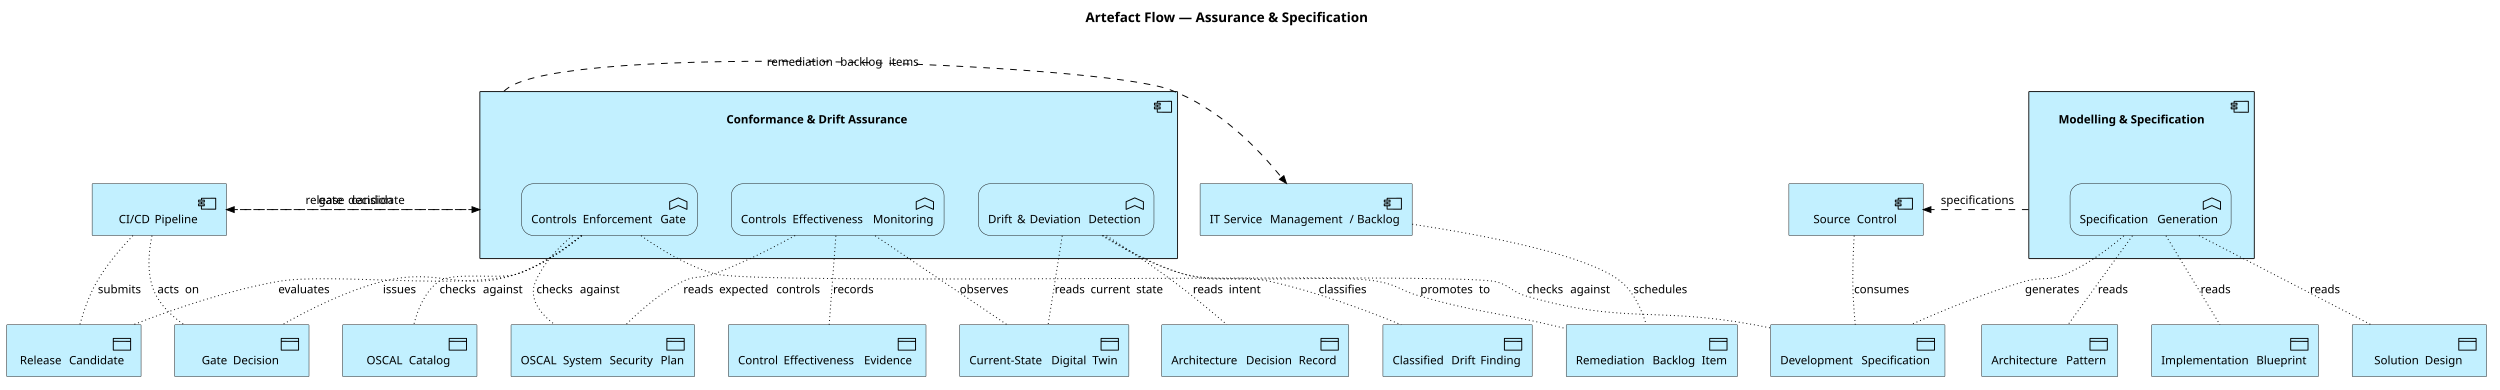
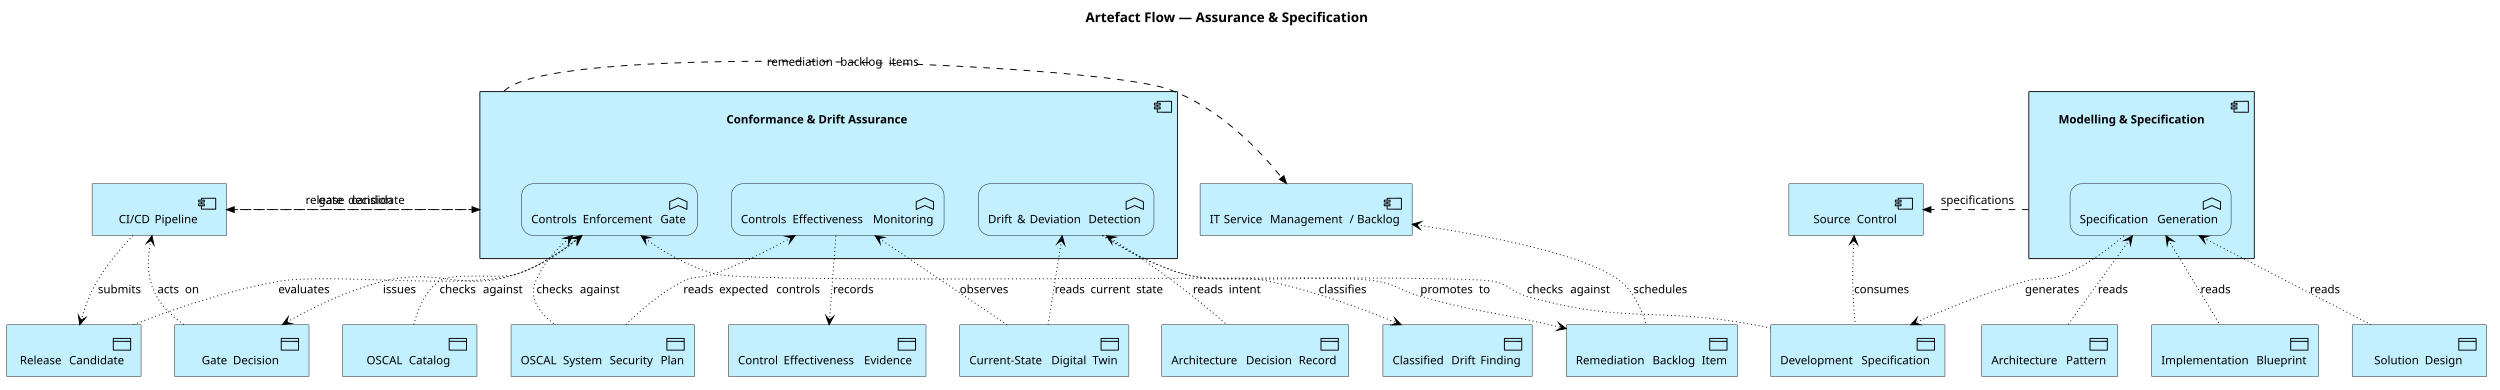
<svg xmlns="http://www.w3.org/2000/svg" version="1.1" data-diagram-type="DESCRIPTION" style="width:2605px;height:406px;background:#FFFFFF;" width="2605px" height="406px" viewBox="0 0 2605 406" zoomAndPan="magnify" preserveAspectRatio="none" contentStyleType="text/css">
  <defs />
  <g font-family="sans-serif" lengthAdjust="spacing">
    <g class="title" data-source-line="3">
      <text x="1131.031" y="22.995" fill="#000" font-size="14" textLength="335.938" font-weight="700">Artefact Flow — Assurance &amp; Specification</text>
    </g>
    <g class="cluster" data-qualified-name="e_id492c882252a953" id="ent0001" data-source-line="167">
      <rect x="500" y="95.417" width="727" height="174" fill="#C2F0FF" style="stroke:#181818;stroke-width:1;" rx="0.5" ry="0.5" />
      <path d="M1220.76,105.056 L1205.934,105.103 A0.5,0.5 0 0 0 1205.434,105.603 L1205.434,107.04 L1202.946,107.021 A0.5,0.5 0 0 0 1202.442,107.521 L1202.442,109.456 A0.5,0.5 0 0 0 1202.942,109.956 L1205.422,109.956 L1205.399,110.999 L1202.899,110.979 A0.5,0.5 0 0 0 1202.395,111.48 L1202.395,113.415 A0.5,0.5 0 0 0 1202.895,113.915 L1205.387,113.915 L1205.387,116.917 A0.5,0.5 0 0 0 1205.888,117.417 L1220.761,117.464 A0.5,0.5 0 0 0 1221.262,116.964 L1221.262,105.556 A0.5,0.5 0 0 0 1220.761,105.056 M1220.262,106.058 L1220.262,116.462 L1206.387,116.419 L1206.387,113.915 L1208.881,113.915 A0.5,0.5 0 0 0 1209.381,113.415 L1209.381,111.527 A0.5,0.5 0 0 0 1208.885,111.027 L1206.399,111.007 L1206.422,109.956 L1208.928,109.956 A0.5,0.5 0 0 0 1209.428,109.456 L1209.428,107.567 A0.5,0.5 0 0 0 1208.932,107.068 L1206.434,107.048 L1206.434,106.101 M1203.442,108.025 L1208.428,108.063 L1208.428,108.956 L1203.442,108.956 M1203.395,111.984 L1208.381,112.023 L1208.381,112.915 L1203.395,112.915" fill="#000" />
      <text x="756.877" y="128.556" fill="#000" font-size="12" textLength="213.246" font-weight="700" font-family="Verdana">Conformance &amp; Drift Assurance</text>
    </g>
    <g class="cluster" data-qualified-name="e_id82f04fecbdd85e" id="ent0005" data-source-line="167">
      <rect x="2114" y="95.417" width="235" height="174" fill="#C2F0FF" style="stroke:#181818;stroke-width:1;" rx="0.5" ry="0.5" />
      <path d="M2342.76,105.056 L2327.934,105.103 A0.5,0.5 0 0 0 2327.434,105.603 L2327.434,107.04 L2324.946,107.021 A0.5,0.5 0 0 0 2324.442,107.521 L2324.442,109.456 A0.5,0.5 0 0 0 2324.942,109.956 L2327.422,109.956 L2327.399,110.999 L2324.899,110.979 A0.5,0.5 0 0 0 2324.395,111.48 L2324.395,113.415 A0.5,0.5 0 0 0 2324.895,113.915 L2327.387,113.915 L2327.387,116.917 A0.5,0.5 0 0 0 2327.888,117.417 L2342.761,117.464 A0.5,0.5 0 0 0 2343.262,116.964 L2343.262,105.556 A0.5,0.5 0 0 0 2342.761,105.056 M2342.262,106.058 L2342.262,116.462 L2328.387,116.419 L2328.387,113.915 L2330.881,113.915 A0.5,0.5 0 0 0 2331.381,113.415 L2331.381,111.527 A0.5,0.5 0 0 0 2330.885,111.027 L2328.399,111.007 L2328.422,109.956 L2330.928,109.956 A0.5,0.5 0 0 0 2331.428,109.456 L2331.428,107.567 A0.5,0.5 0 0 0 2330.932,107.068 L2328.434,107.048 L2328.434,106.101 M2325.442,108.025 L2330.428,108.063 L2330.428,108.956 L2325.442,108.956 M2325.395,111.984 L2330.381,112.023 L2330.381,112.915 L2325.395,112.915" fill="#000" />
      <text x="2145.007" y="128.556" fill="#000" font-size="12" textLength="172.986" font-weight="700" font-family="Verdana">Modelling &amp; Specification</text>
    </g>
    <g class="entity" data-qualified-name="e_id492c882252a953.e_idbf7bcc015b2d5d" id="ent0002" data-source-line="176">
      <rect x="543.5" y="191.417" width="183.313" height="53.969" fill="#C2F0FF" style="stroke:#181818;stroke-width:0.5;" rx="12.5" ry="12.5" />
      <path d="M706.572,205.737 L697.609,209.706 A0.5,0.5 0 0 0 697.312,210.163 L697.312,218.2 A0.5,0.5 0 0 0 698.013,218.657 L706.808,214.778 L715.601,218.657 A0.5,0.5 0 0 0 716.304,218.2 L716.304,210.196 A0.5,0.5 0 0 0 716.005,209.739 L706.978,205.737 A0.5,0.5 0 0 0 706.572,205.737 M706.775,206.741 L715.304,210.52 L715.304,217.434 L707.009,213.774 A0.5,0.5 0 0 0 706.605,213.774 L698.312,217.434 L698.312,210.489" fill="#000" />
      <text x="553.5" y="232.556" fill="#000" font-size="12" textLength="49.893" font-family="Verdana">Controls</text>
      <text x="603.393" y="232.556" fill="#000" font-size="12" font-family="Verdana"> </text>
      <text x="607.207" y="232.556" fill="#000" font-size="12" textLength="77.051" font-family="Verdana">Enforcement</text>
      <text x="684.258" y="232.556" fill="#000" font-size="12" font-family="Verdana"> </text>
      <text x="688.072" y="232.556" fill="#000" font-size="12" textLength="28.74" font-family="Verdana">Gate</text>
    </g>
    <g class="entity" data-qualified-name="e_id492c882252a953.e_id40274d7630725c" id="ent0003" data-source-line="176">
      <rect x="762" y="191.417" width="221.721" height="53.969" fill="#C2F0FF" style="stroke:#181818;stroke-width:0.5;" rx="12.5" ry="12.5" />
      <path d="M963.48,205.737 L954.517,209.706 A0.5,0.5 0 0 0 954.22,210.163 L954.22,218.2 A0.5,0.5 0 0 0 954.921,218.657 L963.716,214.778 L972.509,218.657 A0.5,0.5 0 0 0 973.212,218.2 L973.212,210.196 A0.5,0.5 0 0 0 972.913,209.739 L963.886,205.737 A0.5,0.5 0 0 0 963.48,205.737 M963.683,206.741 L972.212,210.52 L972.212,217.434 L963.917,213.774 A0.5,0.5 0 0 0 963.513,213.774 L955.22,217.434 L955.22,210.489" fill="#000" />
      <text x="772" y="232.556" fill="#000" font-size="12" textLength="49.893" font-family="Verdana">Controls</text>
      <text x="821.893" y="232.556" fill="#000" font-size="12" font-family="Verdana"> </text>
      <text x="825.707" y="232.556" fill="#000" font-size="12" textLength="80.027" font-family="Verdana">Effectiveness</text>
      <text x="905.734" y="232.556" fill="#000" font-size="12" font-family="Verdana"> </text>
      <text x="909.549" y="232.556" fill="#000" font-size="12" textLength="64.172" font-family="Verdana">Monitoring</text>
    </g>
    <g class="entity" data-qualified-name="e_id492c882252a953.e_id5447be33805351" id="ent0004" data-source-line="176">
      <rect x="1019.5" y="191.417" width="182.932" height="53.969" fill="#C2F0FF" style="stroke:#181818;stroke-width:0.5;" rx="12.5" ry="12.5" />
      <path d="M1182.191,205.737 L1173.228,209.706 A0.5,0.5 0 0 0 1172.931,210.163 L1172.931,218.2 A0.5,0.5 0 0 0 1173.632,218.657 L1182.427,214.778 L1191.22,218.657 A0.5,0.5 0 0 0 1191.923,218.2 L1191.923,210.196 A0.5,0.5 0 0 0 1191.624,209.739 L1182.597,205.737 A0.5,0.5 0 0 0 1182.191,205.737 M1182.394,206.741 L1190.923,210.52 L1190.923,217.434 L1182.628,213.774 A0.5,0.5 0 0 0 1182.224,213.774 L1173.931,217.434 L1173.931,210.489" fill="#000" />
      <text x="1029.5" y="232.556" fill="#000" font-size="12" textLength="26.438" font-family="Verdana">Drift</text>
      <text x="1055.938" y="232.556" fill="#000" font-size="12" font-family="Verdana"> </text>
      <text x="1059.752" y="232.556" fill="#000" font-size="12" font-family="Verdana">&amp;</text>
      <text x="1069.109" y="232.556" fill="#000" font-size="12" font-family="Verdana"> </text>
      <text x="1072.924" y="232.556" fill="#000" font-size="12" textLength="57.398" font-family="Verdana">Deviation</text>
      <text x="1130.322" y="232.556" fill="#000" font-size="12" font-family="Verdana"> </text>
      <text x="1134.137" y="232.556" fill="#000" font-size="12" textLength="58.295" font-family="Verdana">Detection</text>
    </g>
    <g class="entity" data-qualified-name="e_id82f04fecbdd85e.e_id4cb42acdf9de59" id="ent0006" data-source-line="176">
      <rect x="2157" y="191.417" width="167.803" height="53.969" fill="#C2F0FF" style="stroke:#181818;stroke-width:0.5;" rx="12.5" ry="12.5" />
      <path d="M2304.562,205.737 L2295.599,209.706 A0.5,0.5 0 0 0 2295.302,210.163 L2295.302,218.2 A0.5,0.5 0 0 0 2296.003,218.657 L2304.798,214.778 L2313.591,218.657 A0.5,0.5 0 0 0 2314.294,218.2 L2314.294,210.196 A0.5,0.5 0 0 0 2313.995,209.739 L2304.968,205.737 A0.5,0.5 0 0 0 2304.562,205.737 M2304.765,206.741 L2313.294,210.52 L2313.294,217.434 L2304.999,213.774 A0.5,0.5 0 0 0 2304.595,213.774 L2296.302,217.434 L2296.302,210.489" fill="#000" />
      <text x="2167" y="232.556" fill="#000" font-size="12" textLength="77.045" font-family="Verdana">Specification</text>
      <text x="2244.045" y="232.556" fill="#000" font-size="12" font-family="Verdana"> </text>
      <text x="2247.859" y="232.556" fill="#000" font-size="12" textLength="66.943" font-family="Verdana">Generation</text>
    </g>
    <g class="entity" data-qualified-name="e_id4a7b9c4171d855" id="ent0007" data-source-line="167">
      <rect x="1864" y="191.417" width="140" height="53.969" fill="#C2F0FF" style="stroke:#181818;stroke-width:0.5;" rx="0.5" ry="0.5" />
      <path d="M1992.76,206.056 L1977.934,206.103 A0.5,0.5 0 0 0 1977.434,206.603 L1977.434,208.04 L1974.946,208.021 A0.5,0.5 0 0 0 1974.442,208.521 L1974.442,210.456 A0.5,0.5 0 0 0 1974.942,210.956 L1977.422,210.956 L1977.399,211.999 L1974.899,211.979 A0.5,0.5 0 0 0 1974.395,212.48 L1974.395,214.415 A0.5,0.5 0 0 0 1974.895,214.915 L1977.387,214.915 L1977.387,217.917 A0.5,0.5 0 0 0 1977.888,218.417 L1992.761,218.464 A0.5,0.5 0 0 0 1993.262,217.964 L1993.262,206.556 A0.5,0.5 0 0 0 1992.761,206.056 M1992.262,207.058 L1992.262,217.462 L1978.387,217.419 L1978.387,214.915 L1980.881,214.915 A0.5,0.5 0 0 0 1981.381,214.415 L1981.381,212.527 A0.5,0.5 0 0 0 1980.885,212.027 L1978.399,212.007 L1978.422,210.956 L1980.928,210.956 A0.5,0.5 0 0 0 1981.428,210.456 L1981.428,208.567 A0.5,0.5 0 0 0 1980.932,208.068 L1978.434,208.048 L1978.434,207.101 M1975.442,209.025 L1980.428,209.063 L1980.428,209.956 L1975.442,209.956 M1975.395,212.984 L1980.381,213.023 L1980.381,213.915 L1975.395,213.915" fill="#000" />
      <text x="1889.533" y="232.556" fill="#000" font-size="12" textLength="41.479" font-family="Verdana">Source</text>
      <text x="1931.012" y="232.556" fill="#000" font-size="12" font-family="Verdana"> </text>
      <text x="1934.826" y="232.556" fill="#000" font-size="12" textLength="43.641" font-family="Verdana">Control</text>
    </g>
    <g class="entity" data-qualified-name="e_iddc67769c419e5d" id="ent0008" data-source-line="167">
      <rect x="96" y="191.417" width="140" height="53.969" fill="#C2F0FF" style="stroke:#181818;stroke-width:0.5;" rx="0.5" ry="0.5" />
      <path d="M224.76,206.056 L209.934,206.103 A0.5,0.5 0 0 0 209.434,206.603 L209.434,208.04 L206.946,208.021 A0.5,0.5 0 0 0 206.442,208.521 L206.442,210.456 A0.5,0.5 0 0 0 206.942,210.956 L209.422,210.956 L209.399,211.999 L206.899,211.979 A0.5,0.5 0 0 0 206.395,212.48 L206.395,214.415 A0.5,0.5 0 0 0 206.895,214.915 L209.387,214.915 L209.387,217.917 A0.5,0.5 0 0 0 209.888,218.417 L224.761,218.464 A0.5,0.5 0 0 0 225.262,217.964 L225.262,206.556 A0.5,0.5 0 0 0 224.761,206.056 M224.262,207.058 L224.262,217.462 L210.387,217.419 L210.387,214.915 L212.881,214.915 A0.5,0.5 0 0 0 213.381,214.415 L213.381,212.527 A0.5,0.5 0 0 0 212.885,212.027 L210.399,212.007 L210.422,210.956 L212.928,210.956 A0.5,0.5 0 0 0 213.428,210.456 L213.428,208.567 A0.5,0.5 0 0 0 212.932,208.068 L210.434,208.048 L210.434,207.101 M207.442,209.025 L212.428,209.063 L212.428,209.956 L207.442,209.956 M207.395,212.984 L212.381,213.023 L212.381,213.915 L207.395,213.915" fill="#000" />
      <text x="123.689" y="232.556" fill="#000" font-size="12" textLength="33.58" font-family="Verdana">CI/CD</text>
      <text x="157.27" y="232.556" fill="#000" font-size="12" font-family="Verdana"> </text>
      <text x="161.084" y="232.556" fill="#000" font-size="12" textLength="47.227" font-family="Verdana">Pipeline</text>
    </g>
    <g class="entity" data-qualified-name="e_idaabfebfc7b9858" id="ent0009" data-source-line="167">
      <rect x="1250.5" y="191.417" width="220.994" height="53.969" fill="#C2F0FF" style="stroke:#181818;stroke-width:0.5;" rx="0.5" ry="0.5" />
      <path d="M1460.254,206.056 L1445.428,206.103 A0.5,0.5 0 0 0 1444.928,206.603 L1444.928,208.04 L1442.44,208.021 A0.5,0.5 0 0 0 1441.936,208.521 L1441.936,210.456 A0.5,0.5 0 0 0 1442.436,210.956 L1444.917,210.956 L1444.893,211.999 L1442.393,211.979 A0.5,0.5 0 0 0 1441.889,212.48 L1441.889,214.415 A0.5,0.5 0 0 0 1442.389,214.915 L1444.881,214.915 L1444.881,217.917 A0.5,0.5 0 0 0 1445.382,218.417 L1460.255,218.464 A0.5,0.5 0 0 0 1460.756,217.964 L1460.756,206.556 A0.5,0.5 0 0 0 1460.255,206.056 M1459.756,207.058 L1459.756,217.462 L1445.881,217.419 L1445.881,214.915 L1448.375,214.915 A0.5,0.5 0 0 0 1448.875,214.415 L1448.875,212.527 A0.5,0.5 0 0 0 1448.379,212.027 L1445.893,212.007 L1445.917,210.956 L1448.422,210.956 A0.5,0.5 0 0 0 1448.922,210.456 L1448.922,208.567 A0.5,0.5 0 0 0 1448.426,208.068 L1445.928,208.048 L1445.928,207.101 M1442.936,209.025 L1447.922,209.063 L1447.922,209.956 L1442.936,209.956 M1442.889,212.984 L1447.875,213.023 L1447.875,213.915 L1442.889,213.915" fill="#000" />
      <text x="1260.5" y="232.556" fill="#000" font-size="12" textLength="10.869" font-family="Verdana">IT</text>
      <text x="1271.369" y="232.556" fill="#000" font-size="12" font-family="Verdana"> </text>
      <text x="1275.184" y="232.556" fill="#000" font-size="12" textLength="44.35" font-family="Verdana">Service</text>
      <text x="1319.533" y="232.556" fill="#000" font-size="12" font-family="Verdana"> </text>
      <text x="1323.348" y="232.556" fill="#000" font-size="12" textLength="79.049" font-family="Verdana">Management</text>
      <text x="1402.396" y="232.556" fill="#000" font-size="12" font-family="Verdana"> </text>
      <text x="1406.211" y="232.556" fill="#000" font-size="12" font-family="Verdana">/</text>
      <text x="1410.254" y="232.556" fill="#000" font-size="12" font-family="Verdana"> </text>
      <text x="1414.068" y="232.556" fill="#000" font-size="12" textLength="47.426" font-family="Verdana">Backlog</text>
    </g>
    <g class="entity" data-qualified-name="e_idddf65887d53f57" id="ent0010" data-source-line="195">
      <rect x="357" y="338.417" width="140" height="53.969" fill="#C2F0FF" style="stroke:#181818;stroke-width:0.5;" rx="0.5" ry="0.5" />
      <path d="M468.05,352.127 A0.5,0.5 0 0 0 467.55,352.627 L467.55,364.835 A0.5,0.5 0 0 0 468.05,365.334 L486.103,365.334 A0.5,0.5 0 0 0 486.603,364.835 L486.603,352.627 A0.5,0.5 0 0 0 486.103,352.127 M468.55,353.127 L485.603,353.127 L485.603,355.212 L468.55,355.123 M468.55,356.123 L485.603,356.212 L485.603,364.334 L468.55,364.334" fill="#000" />
      <text x="381.883" y="379.556" fill="#000" font-size="12" textLength="40.336" font-family="Verdana">OSCAL</text>
      <text x="422.219" y="379.556" fill="#000" font-size="12" font-family="Verdana"> </text>
      <text x="426.033" y="379.556" fill="#000" font-size="12" textLength="46.084" font-family="Verdana">Catalog</text>
    </g>
    <g class="entity" data-qualified-name="e_id20c3b0ad770d57" id="ent0011" data-source-line="195">
      <rect x="532.5" y="338.417" width="191.334" height="53.969" fill="#C2F0FF" style="stroke:#181818;stroke-width:0.5;" rx="0.5" ry="0.5" />
      <path d="M694.884,352.127 A0.5,0.5 0 0 0 694.384,352.627 L694.384,364.835 A0.5,0.5 0 0 0 694.884,365.334 L712.937,365.334 A0.5,0.5 0 0 0 713.437,364.835 L713.437,352.627 A0.5,0.5 0 0 0 712.937,352.127 M695.384,353.127 L712.437,353.127 L712.437,355.212 L695.384,355.123 M695.384,356.123 L712.437,356.212 L712.437,364.334 L695.384,364.334" fill="#000" />
      <text x="542.5" y="379.556" fill="#000" font-size="12" textLength="40.336" font-family="Verdana">OSCAL</text>
      <text x="582.836" y="379.556" fill="#000" font-size="12" font-family="Verdana"> </text>
      <text x="586.65" y="379.556" fill="#000" font-size="12" textLength="44.748" font-family="Verdana">System</text>
      <text x="631.398" y="379.556" fill="#000" font-size="12" font-family="Verdana"> </text>
      <text x="635.213" y="379.556" fill="#000" font-size="12" textLength="49.277" font-family="Verdana">Security</text>
      <text x="684.49" y="379.556" fill="#000" font-size="12" font-family="Verdana"> </text>
      <text x="688.305" y="379.556" fill="#000" font-size="12" textLength="25.529" font-family="Verdana">Plan</text>
    </g>
    <g class="entity" data-qualified-name="e_idd89db32a51b55a" id="ent0012" data-source-line="195">
      <rect x="2065" y="338.417" width="141.729" height="53.969" fill="#C2F0FF" style="stroke:#181818;stroke-width:0.5;" rx="0.5" ry="0.5" />
      <path d="M2177.779,352.127 A0.5,0.5 0 0 0 2177.278,352.627 L2177.278,364.835 A0.5,0.5 0 0 0 2177.779,365.334 L2195.832,365.334 A0.5,0.5 0 0 0 2196.332,364.835 L2196.332,352.627 A0.5,0.5 0 0 0 2195.832,352.127 M2178.278,353.127 L2195.331,353.127 L2195.331,355.212 L2178.278,355.123 M2178.278,356.123 L2195.331,356.212 L2195.331,364.334 L2178.278,364.334" fill="#000" />
      <text x="2075" y="379.556" fill="#000" font-size="12" textLength="73.992" font-family="Verdana">Architecture</text>
      <text x="2148.992" y="379.556" fill="#000" font-size="12" font-family="Verdana"> </text>
      <text x="2152.807" y="379.556" fill="#000" font-size="12" textLength="43.922" font-family="Verdana">Pattern</text>
    </g>
    <g class="entity" data-qualified-name="e_id6599578e1d1057" id="ent0013" data-source-line="195">
      <rect x="2242" y="338.417" width="173.85" height="53.969" fill="#C2F0FF" style="stroke:#181818;stroke-width:0.5;" rx="0.5" ry="0.5" />
      <path d="M2386.9,352.127 A0.5,0.5 0 0 0 2386.399,352.627 L2386.399,364.835 A0.5,0.5 0 0 0 2386.9,365.334 L2404.953,365.334 A0.5,0.5 0 0 0 2405.453,364.835 L2405.453,352.627 A0.5,0.5 0 0 0 2404.953,352.127 M2387.399,353.127 L2404.452,353.127 L2404.452,355.212 L2387.399,355.123 M2387.399,356.123 L2404.452,356.212 L2404.452,364.334 L2387.399,364.334" fill="#000" />
      <text x="2252" y="379.556" fill="#000" font-size="12" textLength="95.285" font-family="Verdana">Implementation</text>
      <text x="2347.285" y="379.556" fill="#000" font-size="12" font-family="Verdana"> </text>
      <text x="2351.1" y="379.556" fill="#000" font-size="12" textLength="54.75" font-family="Verdana">Blueprint</text>
    </g>
    <g class="entity" data-qualified-name="e_id506d57a987bb51" id="ent0014" data-source-line="195">
      <rect x="2451" y="338.417" width="140" height="53.969" fill="#C2F0FF" style="stroke:#181818;stroke-width:0.5;" rx="0.5" ry="0.5" />
      <path d="M2562.05,352.127 A0.5,0.5 0 0 0 2561.55,352.627 L2561.55,364.835 A0.5,0.5 0 0 0 2562.05,365.334 L2580.103,365.334 A0.5,0.5 0 0 0 2580.603,364.835 L2580.603,352.627 A0.5,0.5 0 0 0 2580.103,352.127 M2562.55,353.127 L2579.603,353.127 L2579.603,355.212 L2562.55,355.123 M2562.55,356.123 L2579.603,356.212 L2579.603,364.334 L2562.55,364.334" fill="#000" />
      <text x="2473.935" y="379.556" fill="#000" font-size="12" textLength="48.885" font-family="Verdana">Solution</text>
      <text x="2522.819" y="379.556" fill="#000" font-size="12" font-family="Verdana"> </text>
      <text x="2526.634" y="379.556" fill="#000" font-size="12" textLength="41.432" font-family="Verdana">Design</text>
    </g>
    <g class="entity" data-qualified-name="e_id20c5428a37355f" id="ent0015" data-source-line="195">
      <rect x="1000" y="338.417" width="176.27" height="53.969" fill="#C2F0FF" style="stroke:#181818;stroke-width:0.5;" rx="0.5" ry="0.5" />
      <path d="M1147.32,352.127 A0.5,0.5 0 0 0 1146.819,352.627 L1146.819,364.835 A0.5,0.5 0 0 0 1147.32,365.334 L1165.373,365.334 A0.5,0.5 0 0 0 1165.873,364.835 L1165.873,352.627 A0.5,0.5 0 0 0 1165.373,352.127 M1147.819,353.127 L1164.872,353.127 L1164.872,355.212 L1147.819,355.123 M1147.819,356.123 L1164.872,356.212 L1164.872,364.334 L1147.819,364.334" fill="#000" />
      <text x="1010" y="379.556" fill="#000" font-size="12" textLength="81.639" font-family="Verdana">Current-State</text>
      <text x="1091.639" y="379.556" fill="#000" font-size="12" font-family="Verdana"> </text>
      <text x="1095.453" y="379.556" fill="#000" font-size="12" textLength="38.918" font-family="Verdana">Digital</text>
      <text x="1134.371" y="379.556" fill="#000" font-size="12" font-family="Verdana"> </text>
      <text x="1138.186" y="379.556" fill="#000" font-size="12" textLength="28.084" font-family="Verdana">Twin</text>
    </g>
    <g class="entity" data-qualified-name="e_idecfad6920d135b" id="ent0016" data-source-line="195">
      <rect x="1210.5" y="338.417" width="194.92" height="53.969" fill="#C2F0FF" style="stroke:#181818;stroke-width:0.5;" rx="0.5" ry="0.5" />
      <path d="M1376.47,352.127 A0.5,0.5 0 0 0 1375.97,352.627 L1375.97,364.835 A0.5,0.5 0 0 0 1376.47,365.334 L1394.523,365.334 A0.5,0.5 0 0 0 1395.023,364.835 L1395.023,352.627 A0.5,0.5 0 0 0 1394.523,352.127 M1376.97,353.127 L1394.023,353.127 L1394.023,355.212 L1376.97,355.123 M1376.97,356.123 L1394.023,356.212 L1394.023,364.334 L1376.97,364.334" fill="#000" />
      <text x="1220.5" y="379.556" fill="#000" font-size="12" textLength="73.992" font-family="Verdana">Architecture</text>
      <text x="1294.492" y="379.556" fill="#000" font-size="12" font-family="Verdana"> </text>
      <text x="1298.307" y="379.556" fill="#000" font-size="12" textLength="51.088" font-family="Verdana">Decision</text>
      <text x="1349.395" y="379.556" fill="#000" font-size="12" font-family="Verdana"> </text>
      <text x="1353.209" y="379.556" fill="#000" font-size="12" textLength="42.211" font-family="Verdana">Record</text>
    </g>
    <g class="entity" data-qualified-name="e_id93e27550f23655" id="ent0017" data-source-line="195">
      <rect x="7" y="338.417" width="140" height="53.969" fill="#C2F0FF" style="stroke:#181818;stroke-width:0.5;" rx="0.5" ry="0.5" />
      <path d="M118.05,352.127 A0.5,0.5 0 0 0 117.55,352.627 L117.55,364.835 A0.5,0.5 0 0 0 118.05,365.334 L136.103,365.334 A0.5,0.5 0 0 0 136.603,364.835 L136.603,352.627 A0.5,0.5 0 0 0 136.103,352.127 M118.55,353.127 L135.603,353.127 L135.603,355.212 L118.55,355.123 M118.55,356.123 L135.603,356.212 L135.603,364.334 L118.55,364.334" fill="#000" />
      <text x="20.706" y="379.556" fill="#000" font-size="12" textLength="47.426" font-family="Verdana">Release</text>
      <text x="68.132" y="379.556" fill="#000" font-size="12" font-family="Verdana"> </text>
      <text x="71.946" y="379.556" fill="#000" font-size="12" textLength="61.348" font-family="Verdana">Candidate</text>
    </g>
    <g class="entity" data-qualified-name="e_idfc003fff746357" id="ent0018" data-source-line="195">
      <rect x="182" y="338.417" width="140" height="53.969" fill="#C2F0FF" style="stroke:#181818;stroke-width:0.5;" rx="0.5" ry="0.5" />
      <path d="M293.05,352.127 A0.5,0.5 0 0 0 292.55,352.627 L292.55,364.835 A0.5,0.5 0 0 0 293.05,365.334 L311.103,365.334 A0.5,0.5 0 0 0 311.603,364.835 L311.603,352.627 A0.5,0.5 0 0 0 311.103,352.127 M293.55,353.127 L310.603,353.127 L310.603,355.212 L293.55,355.123 M293.55,356.123 L310.603,356.212 L310.603,364.334 L293.55,364.334" fill="#000" />
      <text x="210.179" y="379.556" fill="#000" font-size="12" textLength="28.74" font-family="Verdana">Gate</text>
      <text x="238.919" y="379.556" fill="#000" font-size="12" font-family="Verdana"> </text>
      <text x="242.733" y="379.556" fill="#000" font-size="12" textLength="51.088" font-family="Verdana">Decision</text>
    </g>
    <g class="entity" data-qualified-name="e_idccf5eb3e5a985e" id="ent0019" data-source-line="195">
      <rect x="759" y="338.417" width="205.9" height="53.969" fill="#C2F0FF" style="stroke:#181818;stroke-width:0.5;" rx="0.5" ry="0.5" />
      <path d="M935.95,352.127 A0.5,0.5 0 0 0 935.45,352.627 L935.45,364.835 A0.5,0.5 0 0 0 935.95,365.334 L954.003,365.334 A0.5,0.5 0 0 0 954.504,364.835 L954.504,352.627 A0.5,0.5 0 0 0 954.003,352.127 M936.45,353.127 L953.503,353.127 L953.503,355.212 L936.45,355.123 M936.45,356.123 L953.503,356.212 L953.503,364.334 L936.45,364.334" fill="#000" />
      <text x="769" y="379.556" fill="#000" font-size="12" textLength="43.641" font-family="Verdana">Control</text>
      <text x="812.641" y="379.556" fill="#000" font-size="12" font-family="Verdana"> </text>
      <text x="816.455" y="379.556" fill="#000" font-size="12" textLength="80.027" font-family="Verdana">Effectiveness</text>
      <text x="896.482" y="379.556" fill="#000" font-size="12" font-family="Verdana"> </text>
      <text x="900.297" y="379.556" fill="#000" font-size="12" textLength="54.604" font-family="Verdana">Evidence</text>
    </g>
    <g class="entity" data-qualified-name="e_id1c39613a2dec56" id="ent0020" data-source-line="195">
      <rect x="1441" y="338.417" width="155.545" height="53.969" fill="#C2F0FF" style="stroke:#181818;stroke-width:0.5;" rx="0.5" ry="0.5" />
      <path d="M1567.595,352.127 A0.5,0.5 0 0 0 1567.095,352.627 L1567.095,364.835 A0.5,0.5 0 0 0 1567.595,365.334 L1585.648,365.334 A0.5,0.5 0 0 0 1586.148,364.835 L1586.148,352.627 A0.5,0.5 0 0 0 1585.648,352.127 M1568.095,353.127 L1585.148,353.127 L1585.148,355.212 L1568.095,355.123 M1568.095,356.123 L1585.148,356.212 L1585.148,364.334 L1568.095,364.334" fill="#000" />
      <text x="1451" y="379.556" fill="#000" font-size="12" textLength="57.463" font-family="Verdana">Classified</text>
      <text x="1508.463" y="379.556" fill="#000" font-size="12" font-family="Verdana"> </text>
      <text x="1512.277" y="379.556" fill="#000" font-size="12" textLength="26.438" font-family="Verdana">Drift</text>
      <text x="1538.715" y="379.556" fill="#000" font-size="12" font-family="Verdana"> </text>
      <text x="1542.529" y="379.556" fill="#000" font-size="12" textLength="44.016" font-family="Verdana">Finding</text>
    </g>
    <g class="entity" data-qualified-name="e_idf689dee540f85d" id="ent0021" data-source-line="195">
      <rect x="1632" y="338.417" width="178.455" height="53.969" fill="#C2F0FF" style="stroke:#181818;stroke-width:0.5;" rx="0.5" ry="0.5" />
      <path d="M1781.505,352.127 A0.5,0.5 0 0 0 1781.005,352.627 L1781.005,364.835 A0.5,0.5 0 0 0 1781.505,365.334 L1799.558,365.334 A0.5,0.5 0 0 0 1800.058,364.835 L1800.058,352.627 A0.5,0.5 0 0 0 1799.558,352.127 M1782.005,353.127 L1799.058,353.127 L1799.058,355.212 L1782.005,355.123 M1782.005,356.123 L1799.058,356.212 L1799.058,364.334 L1782.005,364.334" fill="#000" />
      <text x="1642" y="379.556" fill="#000" font-size="12" textLength="76.084" font-family="Verdana">Remediation</text>
      <text x="1718.084" y="379.556" fill="#000" font-size="12" font-family="Verdana"> </text>
      <text x="1721.898" y="379.556" fill="#000" font-size="12" textLength="47.426" font-family="Verdana">Backlog</text>
      <text x="1769.324" y="379.556" fill="#000" font-size="12" font-family="Verdana"> </text>
      <text x="1773.139" y="379.556" fill="#000" font-size="12" textLength="27.316" font-family="Verdana">Item</text>
    </g>
    <g class="entity" data-qualified-name="e_id103558edb3e153" id="ent0022" data-source-line="195">
      <rect x="1845" y="338.417" width="181.643" height="53.969" fill="#C2F0FF" style="stroke:#181818;stroke-width:0.5;" rx="0.5" ry="0.5" />
      <path d="M1997.693,352.127 A0.5,0.5 0 0 0 1997.192,352.627 L1997.192,364.835 A0.5,0.5 0 0 0 1997.693,365.334 L2015.746,365.334 A0.5,0.5 0 0 0 2016.246,364.835 L2016.246,352.627 A0.5,0.5 0 0 0 2015.746,352.127 M1998.192,353.127 L2015.245,353.127 L2015.245,355.212 L1998.192,355.123 M1998.192,356.123 L2015.245,356.212 L2015.245,364.334 L1998.192,364.334" fill="#000" />
      <text x="1855" y="379.556" fill="#000" font-size="12" textLength="80.783" font-family="Verdana">Development</text>
      <text x="1935.783" y="379.556" fill="#000" font-size="12" font-family="Verdana"> </text>
      <text x="1939.598" y="379.556" fill="#000" font-size="12" textLength="77.045" font-family="Verdana">Specification</text>
    </g>
    <g class="link" data-entity-1="ent0008" data-entity-2="ent0001" id="lnk23" data-source-line="349" data-link-type="dependency">
      <path d="M236.03,218.417 C284.495,218.417 349.82,218.417 404.3,218.417 C431.54,218.417 456.069,218.417 474.423,218.417 C483.6,218.417 491.234,218.417 496.891,218.417 C497.598,218.417 498.274,218.417 498.919,218.417 C499.241,218.417 491.556,218.417 491.862,218.417" style="stroke:#000;stroke-width:1;stroke-dasharray:7,7;" fill="none" id="e_iddc67769c419e5d-to-e_id492c882252a953" />
      <polygon points="499.862,218.417,491.862,215.417,491.862,221.417,499.862,218.417" fill="#000" style="stroke:#000;stroke-width:1;stroke-linejoin:miter;stroke-miterlimit:10;" />
      <text x="318.32" y="212.556" fill="#000" font-size="12" textLength="44.021" font-family="Verdana">release</text>
      <text x="362.341" y="212.556" fill="#000" font-size="12" font-family="Verdana"> </text>
      <text x="366.156" y="212.556" fill="#000" font-size="12" textLength="59.566" font-family="Verdana">candidate</text>
    </g>
    <g class="link" data-entity-1="ent0001" data-entity-2="ent0008" id="lnk24" data-source-line="349" data-link-type="dependency">
      <path d="M499.862,218.417 C499.556,218.417 499.241,218.417 498.919,218.417 C498.274,218.417 497.598,218.417 496.891,218.417 C491.234,218.417 483.6,218.417 474.423,218.417 C456.069,218.417 431.54,218.417 404.3,218.417 C349.82,218.417 292.495,218.417 244.03,218.417" style="stroke:#000;stroke-width:1;stroke-dasharray:7,7;" fill="none" id="e_id492c882252a953-to-e_iddc67769c419e5d" />
      <polygon points="236.03,218.417,244.03,221.417,244.03,215.417,236.03,218.417" fill="#000" style="stroke:#000;stroke-width:1;stroke-linejoin:miter;stroke-miterlimit:10;" />
      <text x="331.82" y="212.556" fill="#000" font-size="12" textLength="27.059" font-family="Verdana">gate</text>
      <text x="358.879" y="212.556" fill="#000" font-size="12" font-family="Verdana"> </text>
      <text x="362.693" y="212.556" fill="#000" font-size="12" textLength="49.465" font-family="Verdana">decision</text>
    </g>
    <g class="link" data-entity-1="ent0001" data-entity-2="ent0009" id="lnk25" data-source-line="349" data-link-type="dependency">
      <path d="M525.14,95.087 C525.745,94.519 526.365,93.962 527,93.417 C585.31,43.297 1147.06,66.267 1219,93.417 C1270.62,112.897 1310.588,154.444 1335.448,184.964" style="stroke:#000;stroke-width:1;stroke-dasharray:7,7;" fill="none" id="e_id492c882252a953-to-e_idaabfebfc7b9858" />
      <polygon points="1340.5,191.167,1337.774,183.07,1333.122,186.859,1340.5,191.167" fill="#000" style="stroke:#000;stroke-width:1;stroke-linejoin:miter;stroke-miterlimit:10;" />
      <text x="799" y="68.556" fill="#000" font-size="12" textLength="72.68" font-family="Verdana">remediation</text>
      <text x="871.68" y="68.556" fill="#000" font-size="12" font-family="Verdana"> </text>
      <text x="875.494" y="68.556" fill="#000" font-size="12" textLength="46.811" font-family="Verdana">backlog</text>
      <text x="922.305" y="68.556" fill="#000" font-size="12" font-family="Verdana"> </text>
      <text x="926.119" y="68.556" fill="#000" font-size="12" textLength="33.363" font-family="Verdana">items</text>
    </g>
    <g class="link" data-entity-1="ent0005" data-entity-2="ent0007" id="lnk26" data-source-line="349" data-link-type="dependency">
      <path d="M2113.841,218.417 C2113.751,218.417 2113.66,218.417 2113.569,218.417 C2113.386,218.417 2113.2,218.417 2113.012,218.417 C2111.507,218.417 2109.833,218.417 2108.006,218.417 C2100.701,218.417 2090.955,218.417 2079.792,218.417 C2057.467,218.417 2037.475,218.417 2012,218.417" style="stroke:#000;stroke-width:1;stroke-dasharray:7,7;" fill="none" id="e_id82f04fecbdd85e-to-e_id4a7b9c4171d855" />
      <polygon points="2004,218.417,2012,221.417,2012,215.417,2004,218.417" fill="#000" style="stroke:#000;stroke-width:1;stroke-linejoin:miter;stroke-miterlimit:10;" />
      <text x="2022.32" y="212.556" fill="#000" font-size="12" textLength="81.932" font-family="Verdana">specifications</text>
    </g>
-     <g class="link" data-entity-1="ent0006" data-entity-2="ent0012" id="lnk27" data-source-line="349" data-link-type="association">
-       <path d="M2221.99,245.677 C2202.96,271.957 2173.85,312.147 2154.87,338.357" style="stroke:#000;stroke-width:1;stroke-dasharray:1,3;" fill="none" id="e_id4cb42acdf9de59-e_idd89db32a51b55a" />
+     <g class="link" data-entity-1="ent0006" data-entity-2="ent0012" id="lnk27" data-source-line="349" data-link-type="dependency">
+       <path d="M2219.057,249.727 C2200.027,276.007 2173.85,312.147 2154.87,338.357" style="stroke:#000;stroke-width:1;stroke-dasharray:1,3;" fill="none" id="e_id4cb42acdf9de59-backto-e_idd89db32a51b55a" />
+       <polygon points="2221.99,245.677,2213.472,250.62,2219.057,249.727,2219.951,255.312,2221.99,245.677" fill="#000" style="stroke:#000;stroke-width:1;stroke-linejoin:miter;stroke-miterlimit:10;" />
      <text x="2186" y="305.556" fill="#000" font-size="12" textLength="33.539" font-family="Verdana">reads</text>
    </g>
-     <g class="link" data-entity-1="ent0006" data-entity-2="ent0013" id="lnk28" data-source-line="349" data-link-type="association">
-       <path d="M2256.94,245.677 C2272.88,271.957 2297.28,312.147 2313.18,338.357" style="stroke:#000;stroke-width:1;stroke-dasharray:1,3;" fill="none" id="e_id4cb42acdf9de59-e_id6599578e1d1057" />
+     <g class="link" data-entity-1="ent0006" data-entity-2="ent0013" id="lnk28" data-source-line="349" data-link-type="dependency">
+       <path d="M2259.533,249.952 C2275.473,276.232 2297.28,312.147 2313.18,338.357" style="stroke:#000;stroke-width:1;stroke-dasharray:1,3;" fill="none" id="e_id4cb42acdf9de59-backto-e_id6599578e1d1057" />
+       <polygon points="2256.94,245.677,2258.187,255.446,2259.533,249.952,2265.027,251.298,2256.94,245.677" fill="#000" style="stroke:#000;stroke-width:1;stroke-linejoin:miter;stroke-miterlimit:10;" />
      <text x="2293" y="305.556" fill="#000" font-size="12" textLength="33.539" font-family="Verdana">reads</text>
    </g>
-     <g class="link" data-entity-1="ent0006" data-entity-2="ent0014" id="lnk29" data-source-line="349" data-link-type="association">
-       <path d="M2291.38,245.507 C2342.08,271.767 2419.83,312.027 2470.55,338.287" style="stroke:#000;stroke-width:1;stroke-dasharray:1,3;" fill="none" id="e_id4cb42acdf9de59-e_id506d57a987bb51" />
+     <g class="link" data-entity-1="ent0006" data-entity-2="ent0014" id="lnk29" data-source-line="349" data-link-type="dependency">
+       <path d="M2295.82,247.806 C2346.52,274.066 2419.83,312.027 2470.55,338.287" style="stroke:#000;stroke-width:1;stroke-dasharray:1,3;" fill="none" id="e_id4cb42acdf9de59-backto-e_id506d57a987bb51" />
+       <polygon points="2291.38,245.507,2297.532,253.198,2295.82,247.806,2301.211,246.094,2291.38,245.507" fill="#000" style="stroke:#000;stroke-width:1;stroke-linejoin:miter;stroke-miterlimit:10;" />
      <text x="2407" y="305.556" fill="#000" font-size="12" textLength="33.539" font-family="Verdana">reads</text>
    </g>
-     <g class="link" data-entity-1="ent0006" data-entity-2="ent0022" id="lnk30" data-source-line="349" data-link-type="association">
-       <path d="M2213.03,245.737 C2196.71,259.647 2175.05,275.787 2153,285.417 C2134.78,293.367 2128.08,287.837 2109,293.417 C2068.49,305.267 2024.51,323.397 1991.03,338.367" style="stroke:#000;stroke-width:1;stroke-dasharray:1,3;" fill="none" id="e_id4cb42acdf9de59-e_id103558edb3e153" />
+     <g class="link" data-entity-1="ent0006" data-entity-2="ent0022" id="lnk30" data-source-line="349" data-link-type="dependency">
+       <path d="M2213.03,245.737 C2196.71,259.647 2175.05,275.787 2153,285.417 C2134.78,293.367 2128.08,287.837 2109,293.417 C2068.49,305.267 2029.074,321.356 1995.594,336.326" style="stroke:#000;stroke-width:1;stroke-dasharray:1,3;" fill="none" id="e_id4cb42acdf9de59-to-e_id103558edb3e153" />
+       <polygon points="1991.03,338.367,2000.879,338.345,1995.594,336.326,1997.613,331.042,1991.03,338.367" fill="#000" style="stroke:#000;stroke-width:1;stroke-linejoin:miter;stroke-miterlimit:10;" />
      <text x="2110" y="305.556" fill="#000" font-size="12" textLength="60.615" font-family="Verdana">generates</text>
    </g>
-     <g class="link" data-entity-1="ent0007" data-entity-2="ent0022" id="lnk31" data-source-line="349" data-link-type="association">
-       <path d="M1932.05,245.517 C1930.98,263.257 1930.06,287.257 1931,308.417 C1931.43,318.167 1932.29,328.847 1933.18,338.237" style="stroke:#000;stroke-width:1;stroke-dasharray:1,3;" fill="none" id="e_id4a7b9c4171d855-e_id103558edb3e153" />
+     <g class="link" data-entity-1="ent0007" data-entity-2="ent0022" id="lnk31" data-source-line="349" data-link-type="dependency">
+       <path d="M1931.749,250.508 C1930.679,268.248 1930.06,287.257 1931,308.417 C1931.43,318.167 1932.29,328.847 1933.18,338.237" style="stroke:#000;stroke-width:1;stroke-dasharray:1,3;" fill="none" id="e_id4a7b9c4171d855-backto-e_id103558edb3e153" />
+       <polygon points="1932.05,245.517,1927.515,254.26,1931.749,250.508,1935.501,254.741,1932.05,245.517" fill="#000" style="stroke:#000;stroke-width:1;stroke-linejoin:miter;stroke-miterlimit:10;" />
      <text x="1932" y="305.556" fill="#000" font-size="12" textLength="60.727" font-family="Verdana">consumes</text>
    </g>
-     <g class="link" data-entity-1="ent0008" data-entity-2="ent0017" id="lnk32" data-source-line="349" data-link-type="association">
-       <path d="M138.49,245.507 C125.68,258.857 111.08,275.937 101,293.417 C92.94,307.387 87.05,324.487 83.13,338.397" style="stroke:#000;stroke-width:1;stroke-dasharray:1,3;" fill="none" id="e_iddc67769c419e5d-e_id93e27550f23655" />
+     <g class="link" data-entity-1="ent0008" data-entity-2="ent0017" id="lnk32" data-source-line="349" data-link-type="dependency">
+       <path d="M138.49,245.507 C125.68,258.857 111.08,275.937 101,293.417 C92.94,307.387 88.406,319.674 84.486,333.584" style="stroke:#000;stroke-width:1;stroke-dasharray:1,3;" fill="none" id="e_iddc67769c419e5d-to-e_id93e27550f23655" />
+       <polygon points="83.13,338.397,89.421,330.819,84.486,333.584,81.721,328.649,83.13,338.397" fill="#000" style="stroke:#000;stroke-width:1;stroke-linejoin:miter;stroke-miterlimit:10;" />
      <text x="102" y="305.556" fill="#000" font-size="12" textLength="47.455" font-family="Verdana">submits</text>
    </g>
-     <g class="link" data-entity-1="ent0002" data-entity-2="ent0017" id="lnk33" data-source-line="349" data-link-type="association">
-       <path d="M606.28,245.687 C588.35,260.327 563.98,277.217 539,285.417 C486.19,302.747 343.71,283.597 289,293.417 C237.04,302.737 180.46,322.197 138.83,338.387" style="stroke:#000;stroke-width:1;stroke-dasharray:1,3;" fill="none" id="e_idbf7bcc015b2d5d-e_id93e27550f23655" />
+     <g class="link" data-entity-1="ent0002" data-entity-2="ent0017" id="lnk33" data-source-line="349" data-link-type="dependency">
+       <path d="M602.407,248.849 C584.477,263.489 563.98,277.217 539,285.417 C486.19,302.747 343.71,283.597 289,293.417 C237.04,302.737 180.46,322.197 138.83,338.387" style="stroke:#000;stroke-width:1;stroke-dasharray:1,3;" fill="none" id="e_idbf7bcc015b2d5d-backto-e_id93e27550f23655" />
+       <polygon points="606.28,245.687,596.779,248.281,602.407,248.849,601.839,254.477,606.28,245.687" fill="#000" style="stroke:#000;stroke-width:1;stroke-linejoin:miter;stroke-miterlimit:10;" />
      <text x="290" y="305.556" fill="#000" font-size="12" textLength="58.471" font-family="Verdana">evaluates</text>
    </g>
-     <g class="link" data-entity-1="ent0002" data-entity-2="ent0022" id="lnk34" data-source-line="349" data-link-type="association">
-       <path d="M667.98,245.587 C688.78,260.397 716.92,277.487 745,285.417 C788.47,297.687 1513.96,283.377 1558,293.417 C1573.31,296.907 1574.91,304.047 1590,308.417 C1692.41,338.067 1723.12,319.247 1828,338.417 C1833.5,339.427 1839.14,340.537 1844.82,341.717" style="stroke:#000;stroke-width:1;stroke-dasharray:1,3;" fill="none" id="e_idbf7bcc015b2d5d-e_id103558edb3e153" />
+     <g class="link" data-entity-1="ent0002" data-entity-2="ent0022" id="lnk34" data-source-line="349" data-link-type="dependency">
+       <path d="M672.053,248.487 C692.853,263.297 716.92,277.487 745,285.417 C788.47,297.687 1513.96,283.377 1558,293.417 C1573.31,296.907 1574.91,304.047 1590,308.417 C1692.41,338.067 1723.12,319.247 1828,338.417 C1833.5,339.427 1839.14,340.537 1844.82,341.717" style="stroke:#000;stroke-width:1;stroke-dasharray:1,3;" fill="none" id="e_idbf7bcc015b2d5d-backto-e_id103558edb3e153" />
+       <polygon points="667.98,245.587,672.991,254.065,672.053,248.487,677.632,247.549,667.98,245.587" fill="#000" style="stroke:#000;stroke-width:1;stroke-linejoin:miter;stroke-miterlimit:10;" />
      <text x="1591" y="305.556" fill="#000" font-size="12" textLength="41.385" font-family="Verdana">checks</text>
      <text x="1632.385" y="305.556" fill="#000" font-size="12" font-family="Verdana"> </text>
      <text x="1636.199" y="305.556" fill="#000" font-size="12" textLength="44.221" font-family="Verdana">against</text>
    </g>
-     <g class="link" data-entity-1="ent0002" data-entity-2="ent0011" id="lnk35" data-source-line="349" data-link-type="association">
-       <path d="M596.64,245.517 C581.61,258.057 566.06,274.487 558,293.417 C550.61,310.777 562.2,326.227 577.95,338.237" style="stroke:#000;stroke-width:1;stroke-dasharray:1,3;" fill="none" id="e_idbf7bcc015b2d5d-e_id20c3b0ad770d57" />
+     <g class="link" data-entity-1="ent0002" data-entity-2="ent0011" id="lnk35" data-source-line="349" data-link-type="dependency">
+       <path d="M592.801,248.72 C577.771,261.26 566.06,274.487 558,293.417 C550.61,310.777 562.2,326.227 577.95,338.237" style="stroke:#000;stroke-width:1;stroke-dasharray:1,3;" fill="none" id="e_idbf7bcc015b2d5d-backto-e_id20c3b0ad770d57" />
+       <polygon points="596.64,245.517,587.167,248.211,592.801,248.72,592.292,254.354,596.64,245.517" fill="#000" style="stroke:#000;stroke-width:1;stroke-linejoin:miter;stroke-miterlimit:10;" />
      <text x="559" y="305.556" fill="#000" font-size="12" textLength="41.385" font-family="Verdana">checks</text>
      <text x="600.385" y="305.556" fill="#000" font-size="12" font-family="Verdana"> </text>
      <text x="604.199" y="305.556" fill="#000" font-size="12" textLength="44.221" font-family="Verdana">against</text>
    </g>
-     <g class="link" data-entity-1="ent0002" data-entity-2="ent0010" id="lnk36" data-source-line="349" data-link-type="association">
-       <path d="M605.66,245.427 C587.7,259.787 563.51,276.477 539,285.417 C521.8,291.687 471.75,282.567 457,293.417 C442.66,303.957 435.13,322.717 431.19,338.297" style="stroke:#000;stroke-width:1;stroke-dasharray:1,3;" fill="none" id="e_idbf7bcc015b2d5d-e_idddf65887d53f57" />
+     <g class="link" data-entity-1="ent0002" data-entity-2="ent0010" id="lnk36" data-source-line="349" data-link-type="dependency">
+       <path d="M601.755,248.549 C583.795,262.909 563.51,276.477 539,285.417 C521.8,291.687 471.75,282.567 457,293.417 C442.66,303.957 435.13,322.717 431.19,338.297" style="stroke:#000;stroke-width:1;stroke-dasharray:1,3;" fill="none" id="e_idbf7bcc015b2d5d-backto-e_idddf65887d53f57" />
+       <polygon points="605.66,245.427,596.133,247.923,601.755,248.549,601.129,254.171,605.66,245.427" fill="#000" style="stroke:#000;stroke-width:1;stroke-linejoin:miter;stroke-miterlimit:10;" />
      <text x="458" y="305.556" fill="#000" font-size="12" textLength="41.385" font-family="Verdana">checks</text>
      <text x="499.385" y="305.556" fill="#000" font-size="12" font-family="Verdana"> </text>
      <text x="503.199" y="305.556" fill="#000" font-size="12" textLength="44.221" font-family="Verdana">against</text>
    </g>
-     <g class="link" data-entity-1="ent0002" data-entity-2="ent0018" id="lnk37" data-source-line="349" data-link-type="association">
-       <path d="M606.21,245.457 C588.25,260.027 563.88,276.907 539,285.417 C479.61,305.727 458.74,277.607 398,293.417 C361.18,303.007 322.59,322.227 294.34,338.247" style="stroke:#000;stroke-width:1;stroke-dasharray:1,3;" fill="none" id="e_idbf7bcc015b2d5d-e_idfc003fff746357" />
+     <g class="link" data-entity-1="ent0002" data-entity-2="ent0018" id="lnk37" data-source-line="349" data-link-type="dependency">
+       <path d="M606.21,245.457 C588.25,260.027 563.88,276.907 539,285.417 C479.61,305.727 458.74,277.607 398,293.417 C361.18,303.007 326.939,319.76 298.689,335.78" style="stroke:#000;stroke-width:1;stroke-dasharray:1,3;" fill="none" id="e_idbf7bcc015b2d5d-to-e_idfc003fff746357" />
+       <polygon points="294.34,338.247,304.142,337.287,298.689,335.78,300.196,330.328,294.34,338.247" fill="#000" style="stroke:#000;stroke-width:1;stroke-linejoin:miter;stroke-miterlimit:10;" />
      <text x="399" y="305.556" fill="#000" font-size="12" textLength="37.078" font-family="Verdana">issues</text>
    </g>
-     <g class="link" data-entity-1="ent0008" data-entity-2="ent0018" id="lnk38" data-source-line="349" data-link-type="association">
-       <path d="M158.35,245.607 C154.44,264.277 152.46,289.337 163,308.417 C169.71,320.567 180.28,330.427 191.82,338.307" style="stroke:#000;stroke-width:1;stroke-dasharray:1,3;" fill="none" id="e_iddc67769c419e5d-e_idfc003fff746357" />
+     <g class="link" data-entity-1="ent0008" data-entity-2="ent0018" id="lnk38" data-source-line="349" data-link-type="dependency">
+       <path d="M157.325,250.501 C153.415,269.171 152.46,289.337 163,308.417 C169.71,320.567 180.28,330.427 191.82,338.307" style="stroke:#000;stroke-width:1;stroke-dasharray:1,3;" fill="none" id="e_iddc67769c419e5d-backto-e_idfc003fff746357" />
+       <polygon points="158.35,245.607,152.59,253.596,157.325,250.501,160.42,255.236,158.35,245.607" fill="#000" style="stroke:#000;stroke-width:1;stroke-linejoin:miter;stroke-miterlimit:10;" />
      <text x="164" y="305.556" fill="#000" font-size="12" textLength="24.908" font-family="Verdana">acts</text>
      <text x="188.908" y="305.556" fill="#000" font-size="12" font-family="Verdana"> </text>
      <text x="192.723" y="305.556" fill="#000" font-size="12" textLength="14.947" font-family="Verdana">on</text>
    </g>
-     <g class="link" data-entity-1="ent0003" data-entity-2="ent0011" id="lnk39" data-source-line="349" data-link-type="association">
-       <path d="M828.51,245.467 C804.17,258.867 773.13,274.607 744,285.417 C729.85,290.667 724.44,286.547 711,293.417 C688.88,304.727 667.67,323.057 652.22,338.257" style="stroke:#000;stroke-width:1;stroke-dasharray:1,3;" fill="none" id="e_id40274d7630725c-e_id20c3b0ad770d57" />
+     <g class="link" data-entity-1="ent0003" data-entity-2="ent0011" id="lnk39" data-source-line="349" data-link-type="dependency">
+       <path d="M824.13,247.878 C799.79,261.278 773.13,274.607 744,285.417 C729.85,290.667 724.44,286.547 711,293.417 C688.88,304.727 667.67,323.057 652.22,338.257" style="stroke:#000;stroke-width:1;stroke-dasharray:1,3;" fill="none" id="e_id40274d7630725c-backto-e_id20c3b0ad770d57" />
+       <polygon points="828.51,245.467,818.697,246.303,824.13,247.878,822.555,253.311,828.51,245.467" fill="#000" style="stroke:#000;stroke-width:1;stroke-linejoin:miter;stroke-miterlimit:10;" />
      <text x="712" y="305.556" fill="#000" font-size="12" textLength="33.539" font-family="Verdana">reads</text>
      <text x="745.539" y="305.556" fill="#000" font-size="12" font-family="Verdana"> </text>
      <text x="749.354" y="305.556" fill="#000" font-size="12" textLength="55.787" font-family="Verdana">expected</text>
      <text x="805.141" y="305.556" fill="#000" font-size="12" font-family="Verdana"> </text>
      <text x="808.955" y="305.556" fill="#000" font-size="12" textLength="48.111" font-family="Verdana">controls</text>
    </g>
-     <g class="link" data-entity-1="ent0003" data-entity-2="ent0015" id="lnk40" data-source-line="349" data-link-type="association">
-       <path d="M911.93,245.677 C950.9,271.957 1010.49,312.147 1049.35,338.357" style="stroke:#000;stroke-width:1;stroke-dasharray:1,3;" fill="none" id="e_id40274d7630725c-e_id20c5428a37355f" />
+     <g class="link" data-entity-1="ent0003" data-entity-2="ent0015" id="lnk40" data-source-line="349" data-link-type="dependency">
+       <path d="M916.075,248.472 C955.045,274.752 1010.49,312.147 1049.35,338.357" style="stroke:#000;stroke-width:1;stroke-dasharray:1,3;" fill="none" id="e_id40274d7630725c-backto-e_id20c5428a37355f" />
+       <polygon points="911.93,245.677,917.155,254.025,916.075,248.472,921.628,247.393,911.93,245.677" fill="#000" style="stroke:#000;stroke-width:1;stroke-linejoin:miter;stroke-miterlimit:10;" />
      <text x="1000" y="305.556" fill="#000" font-size="12" textLength="54.264" font-family="Verdana">observes</text>
    </g>
-     <g class="link" data-entity-1="ent0003" data-entity-2="ent0019" id="lnk41" data-source-line="349" data-link-type="association">
-       <path d="M871.01,245.677 C869.01,271.957 865.97,312.147 863.98,338.357" style="stroke:#000;stroke-width:1;stroke-dasharray:1,3;" fill="none" id="e_id40274d7630725c-e_idccf5eb3e5a985e" />
+     <g class="link" data-entity-1="ent0003" data-entity-2="ent0019" id="lnk41" data-source-line="349" data-link-type="dependency">
+       <path d="M871.01,245.677 C869.01,271.957 866.349,307.161 864.359,333.371" style="stroke:#000;stroke-width:1;stroke-dasharray:1,3;" fill="none" id="e_id40274d7630725c-to-e_idccf5eb3e5a985e" />
+       <polygon points="863.98,338.357,868.65,329.686,864.359,333.371,860.673,329.08,863.98,338.357" fill="#000" style="stroke:#000;stroke-width:1;stroke-linejoin:miter;stroke-miterlimit:10;" />
      <text x="868" y="305.556" fill="#000" font-size="12" textLength="45.059" font-family="Verdana">records</text>
    </g>
-     <g class="link" data-entity-1="ent0004" data-entity-2="ent0015" id="lnk42" data-source-line="349" data-link-type="association">
-       <path d="M1106.83,245.677 C1102.67,271.957 1096.29,312.147 1092.13,338.357" style="stroke:#000;stroke-width:1;stroke-dasharray:1,3;" fill="none" id="e_id5447be33805351-e_id20c5428a37355f" />
+     <g class="link" data-entity-1="ent0004" data-entity-2="ent0015" id="lnk42" data-source-line="349" data-link-type="dependency">
+       <path d="M1106.048,250.615 C1101.888,276.895 1096.29,312.147 1092.13,338.357" style="stroke:#000;stroke-width:1;stroke-dasharray:1,3;" fill="none" id="e_id5447be33805351-backto-e_id20c5428a37355f" />
+       <polygon points="1106.83,245.677,1101.472,253.941,1106.048,250.615,1109.374,255.192,1106.83,245.677" fill="#000" style="stroke:#000;stroke-width:1;stroke-linejoin:miter;stroke-miterlimit:10;" />
      <text x="1099" y="305.556" fill="#000" font-size="12" textLength="33.539" font-family="Verdana">reads</text>
      <text x="1132.539" y="305.556" fill="#000" font-size="12" font-family="Verdana"> </text>
      <text x="1136.354" y="305.556" fill="#000" font-size="12" textLength="43.764" font-family="Verdana">current</text>
      <text x="1180.117" y="305.556" fill="#000" font-size="12" font-family="Verdana"> </text>
      <text x="1183.932" y="305.556" fill="#000" font-size="12" textLength="30.398" font-family="Verdana">state</text>
    </g>
-     <g class="link" data-entity-1="ent0004" data-entity-2="ent0016" id="lnk43" data-source-line="349" data-link-type="association">
-       <path d="M1152.98,245.577 C1174.34,259.267 1200.47,276.647 1223,293.417 C1241.97,307.537 1262.33,324.477 1278.37,338.277" style="stroke:#000;stroke-width:1;stroke-dasharray:1,3;" fill="none" id="e_id5447be33805351-e_idecfad6920d135b" />
+     <g class="link" data-entity-1="ent0004" data-entity-2="ent0016" id="lnk43" data-source-line="349" data-link-type="dependency">
+       <path d="M1157.19,248.275 C1178.55,261.965 1200.47,276.647 1223,293.417 C1241.97,307.537 1262.33,324.477 1278.37,338.277" style="stroke:#000;stroke-width:1;stroke-dasharray:1,3;" fill="none" id="e_id5447be33805351-backto-e_idecfad6920d135b" />
+       <polygon points="1152.98,245.577,1158.399,253.801,1157.19,248.275,1162.716,247.066,1152.98,245.577" fill="#000" style="stroke:#000;stroke-width:1;stroke-linejoin:miter;stroke-miterlimit:10;" />
      <text x="1243" y="305.556" fill="#000" font-size="12" textLength="33.539" font-family="Verdana">reads</text>
      <text x="1276.539" y="305.556" fill="#000" font-size="12" font-family="Verdana"> </text>
      <text x="1280.354" y="305.556" fill="#000" font-size="12" textLength="35.338" font-family="Verdana">intent</text>
    </g>
-     <g class="link" data-entity-1="ent0004" data-entity-2="ent0020" id="lnk44" data-source-line="349" data-link-type="association">
-       <path d="M1149.32,245.437 C1172.5,259.787 1203.25,276.477 1233,285.417 C1271.88,297.097 1284.36,284.617 1324,293.417 C1370.95,303.837 1421.97,322.697 1460.04,338.367" style="stroke:#000;stroke-width:1;stroke-dasharray:1,3;" fill="none" id="e_id5447be33805351-e_id1c39613a2dec56" />
+     <g class="link" data-entity-1="ent0004" data-entity-2="ent0020" id="lnk44" data-source-line="349" data-link-type="dependency">
+       <path d="M1149.32,245.437 C1172.5,259.787 1203.25,276.477 1233,285.417 C1271.88,297.097 1284.36,284.617 1324,293.417 C1370.95,303.837 1417.346,320.794 1455.416,336.464" style="stroke:#000;stroke-width:1;stroke-dasharray:1,3;" fill="none" id="e_id5447be33805351-to-e_id1c39613a2dec56" />
+       <polygon points="1460.04,338.367,1453.24,331.242,1455.416,336.464,1450.195,338.64,1460.04,338.367" fill="#000" style="stroke:#000;stroke-width:1;stroke-linejoin:miter;stroke-miterlimit:10;" />
      <text x="1374" y="305.556" fill="#000" font-size="12" textLength="54.316" font-family="Verdana">classifies</text>
    </g>
-     <g class="link" data-entity-1="ent0004" data-entity-2="ent0021" id="lnk45" data-source-line="349" data-link-type="association">
-       <path d="M1148.36,245.457 C1171.58,260.117 1202.69,277.107 1233,285.417 C1276.75,297.407 1392.46,284.797 1437,293.417 C1456.46,297.187 1459.95,302.937 1479,308.417 C1538.49,325.527 1554.72,324.377 1615,338.417 C1620.54,339.707 1626.23,341.047 1631.97,342.417" style="stroke:#000;stroke-width:1;stroke-dasharray:1,3;" fill="none" id="e_id5447be33805351-e_idf689dee540f85d" />
+     <g class="link" data-entity-1="ent0004" data-entity-2="ent0021" id="lnk45" data-source-line="349" data-link-type="dependency">
+       <path d="M1148.36,245.457 C1171.58,260.117 1202.69,277.107 1233,285.417 C1276.75,297.407 1392.46,284.797 1437,293.417 C1456.46,297.187 1459.95,302.937 1479,308.417 C1538.49,325.527 1554.72,324.377 1615,338.417 C1620.54,339.707 1621.367,339.886 1627.107,341.256" style="stroke:#000;stroke-width:1;stroke-dasharray:1,3;" fill="none" id="e_id5447be33805351-to-e_idf689dee540f85d" />
+       <polygon points="1631.97,342.417,1624.145,336.437,1627.107,341.256,1622.287,344.218,1631.97,342.417" fill="#000" style="stroke:#000;stroke-width:1;stroke-linejoin:miter;stroke-miterlimit:10;" />
      <text x="1480" y="305.556" fill="#000" font-size="12" textLength="57.264" font-family="Verdana">promotes</text>
      <text x="1537.264" y="305.556" fill="#000" font-size="12" font-family="Verdana"> </text>
      <text x="1541.078" y="305.556" fill="#000" font-size="12" textLength="12.047" font-family="Verdana">to</text>
    </g>
-     <g class="link" data-entity-1="ent0009" data-entity-2="ent0021" id="lnk46" data-source-line="349" data-link-type="association">
-       <path d="M1471.51,233.607 C1553.25,246.047 1655.88,266.377 1689,293.417 C1702.72,304.617 1710.78,322.947 1715.38,338.177" style="stroke:#000;stroke-width:1;stroke-dasharray:1,3;" fill="none" id="e_idaabfebfc7b9858-e_idf689dee540f85d" />
+     <g class="link" data-entity-1="ent0009" data-entity-2="ent0021" id="lnk46" data-source-line="349" data-link-type="dependency">
+       <path d="M1476.453,234.359 C1558.193,246.799 1655.88,266.377 1689,293.417 C1702.72,304.617 1710.78,322.947 1715.38,338.177" style="stroke:#000;stroke-width:1;stroke-dasharray:1,3;" fill="none" id="e_idaabfebfc7b9858-backto-e_idf689dee540f85d" />
+       <polygon points="1471.51,233.607,1479.806,238.915,1476.453,234.359,1481.009,231.007,1471.51,233.607" fill="#000" style="stroke:#000;stroke-width:1;stroke-linejoin:miter;stroke-miterlimit:10;" />
      <text x="1702" y="305.556" fill="#000" font-size="12" textLength="60.029" font-family="Verdana">schedules</text>
    </g>
  </g>
</svg>
